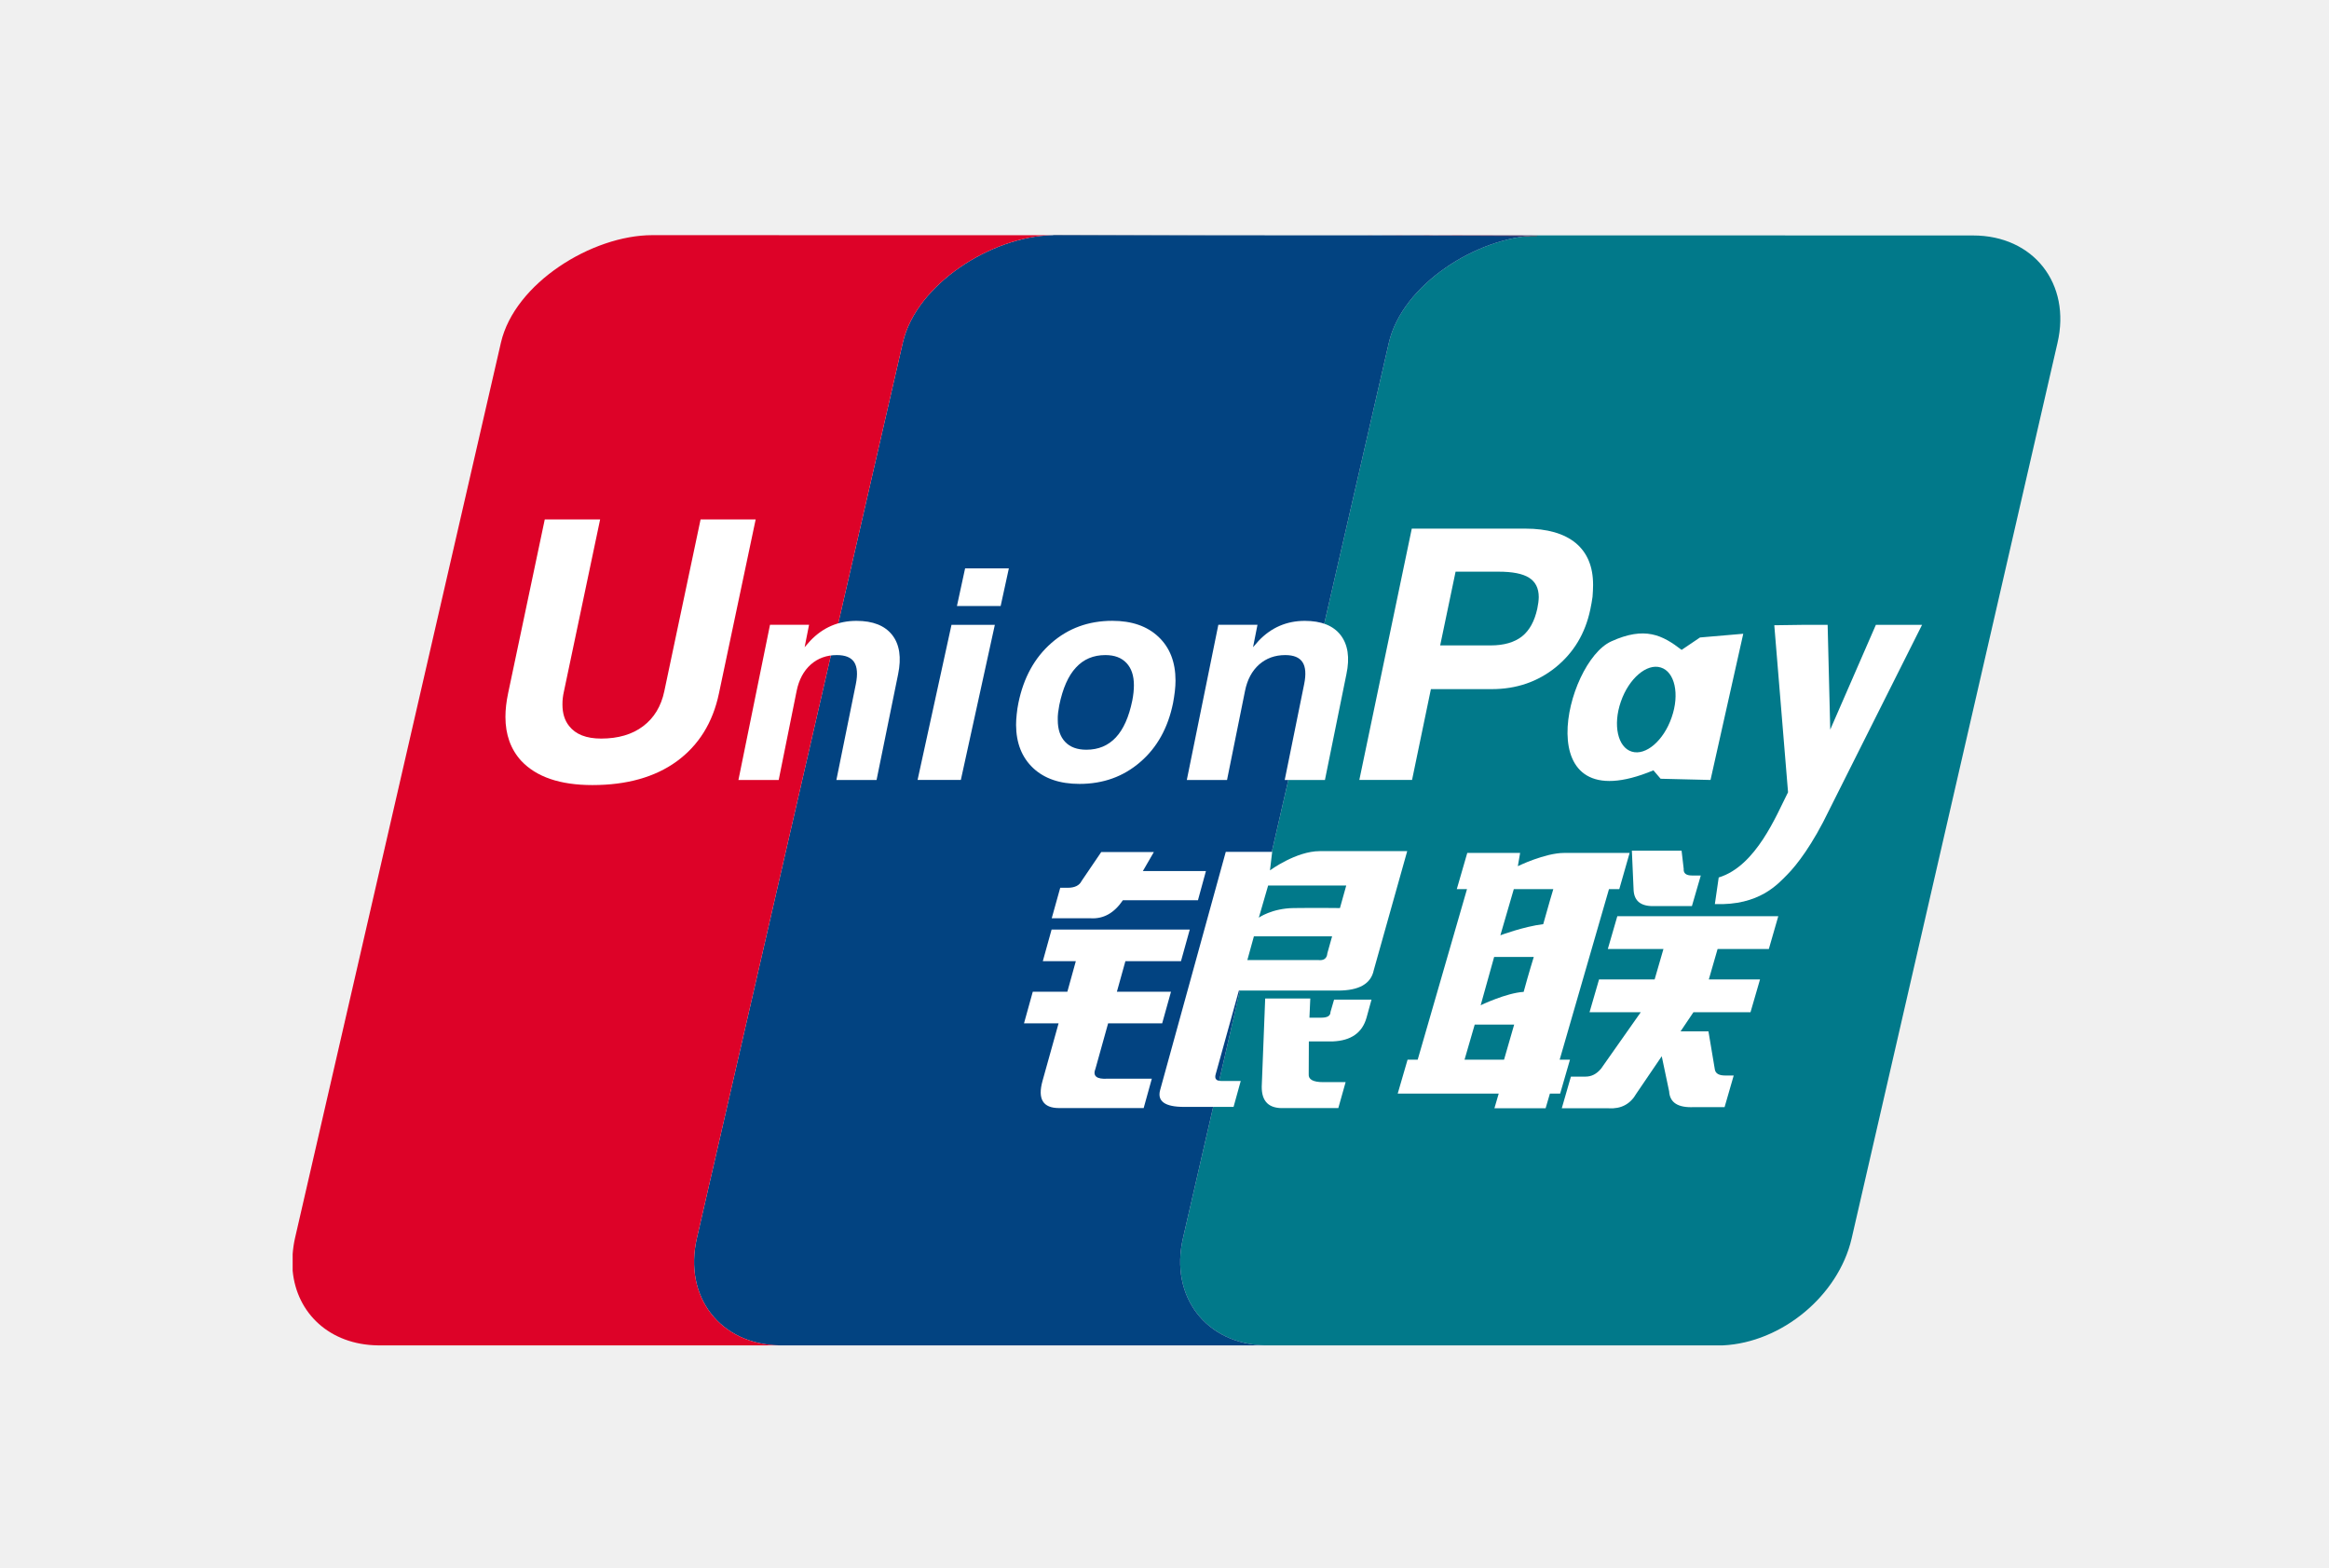
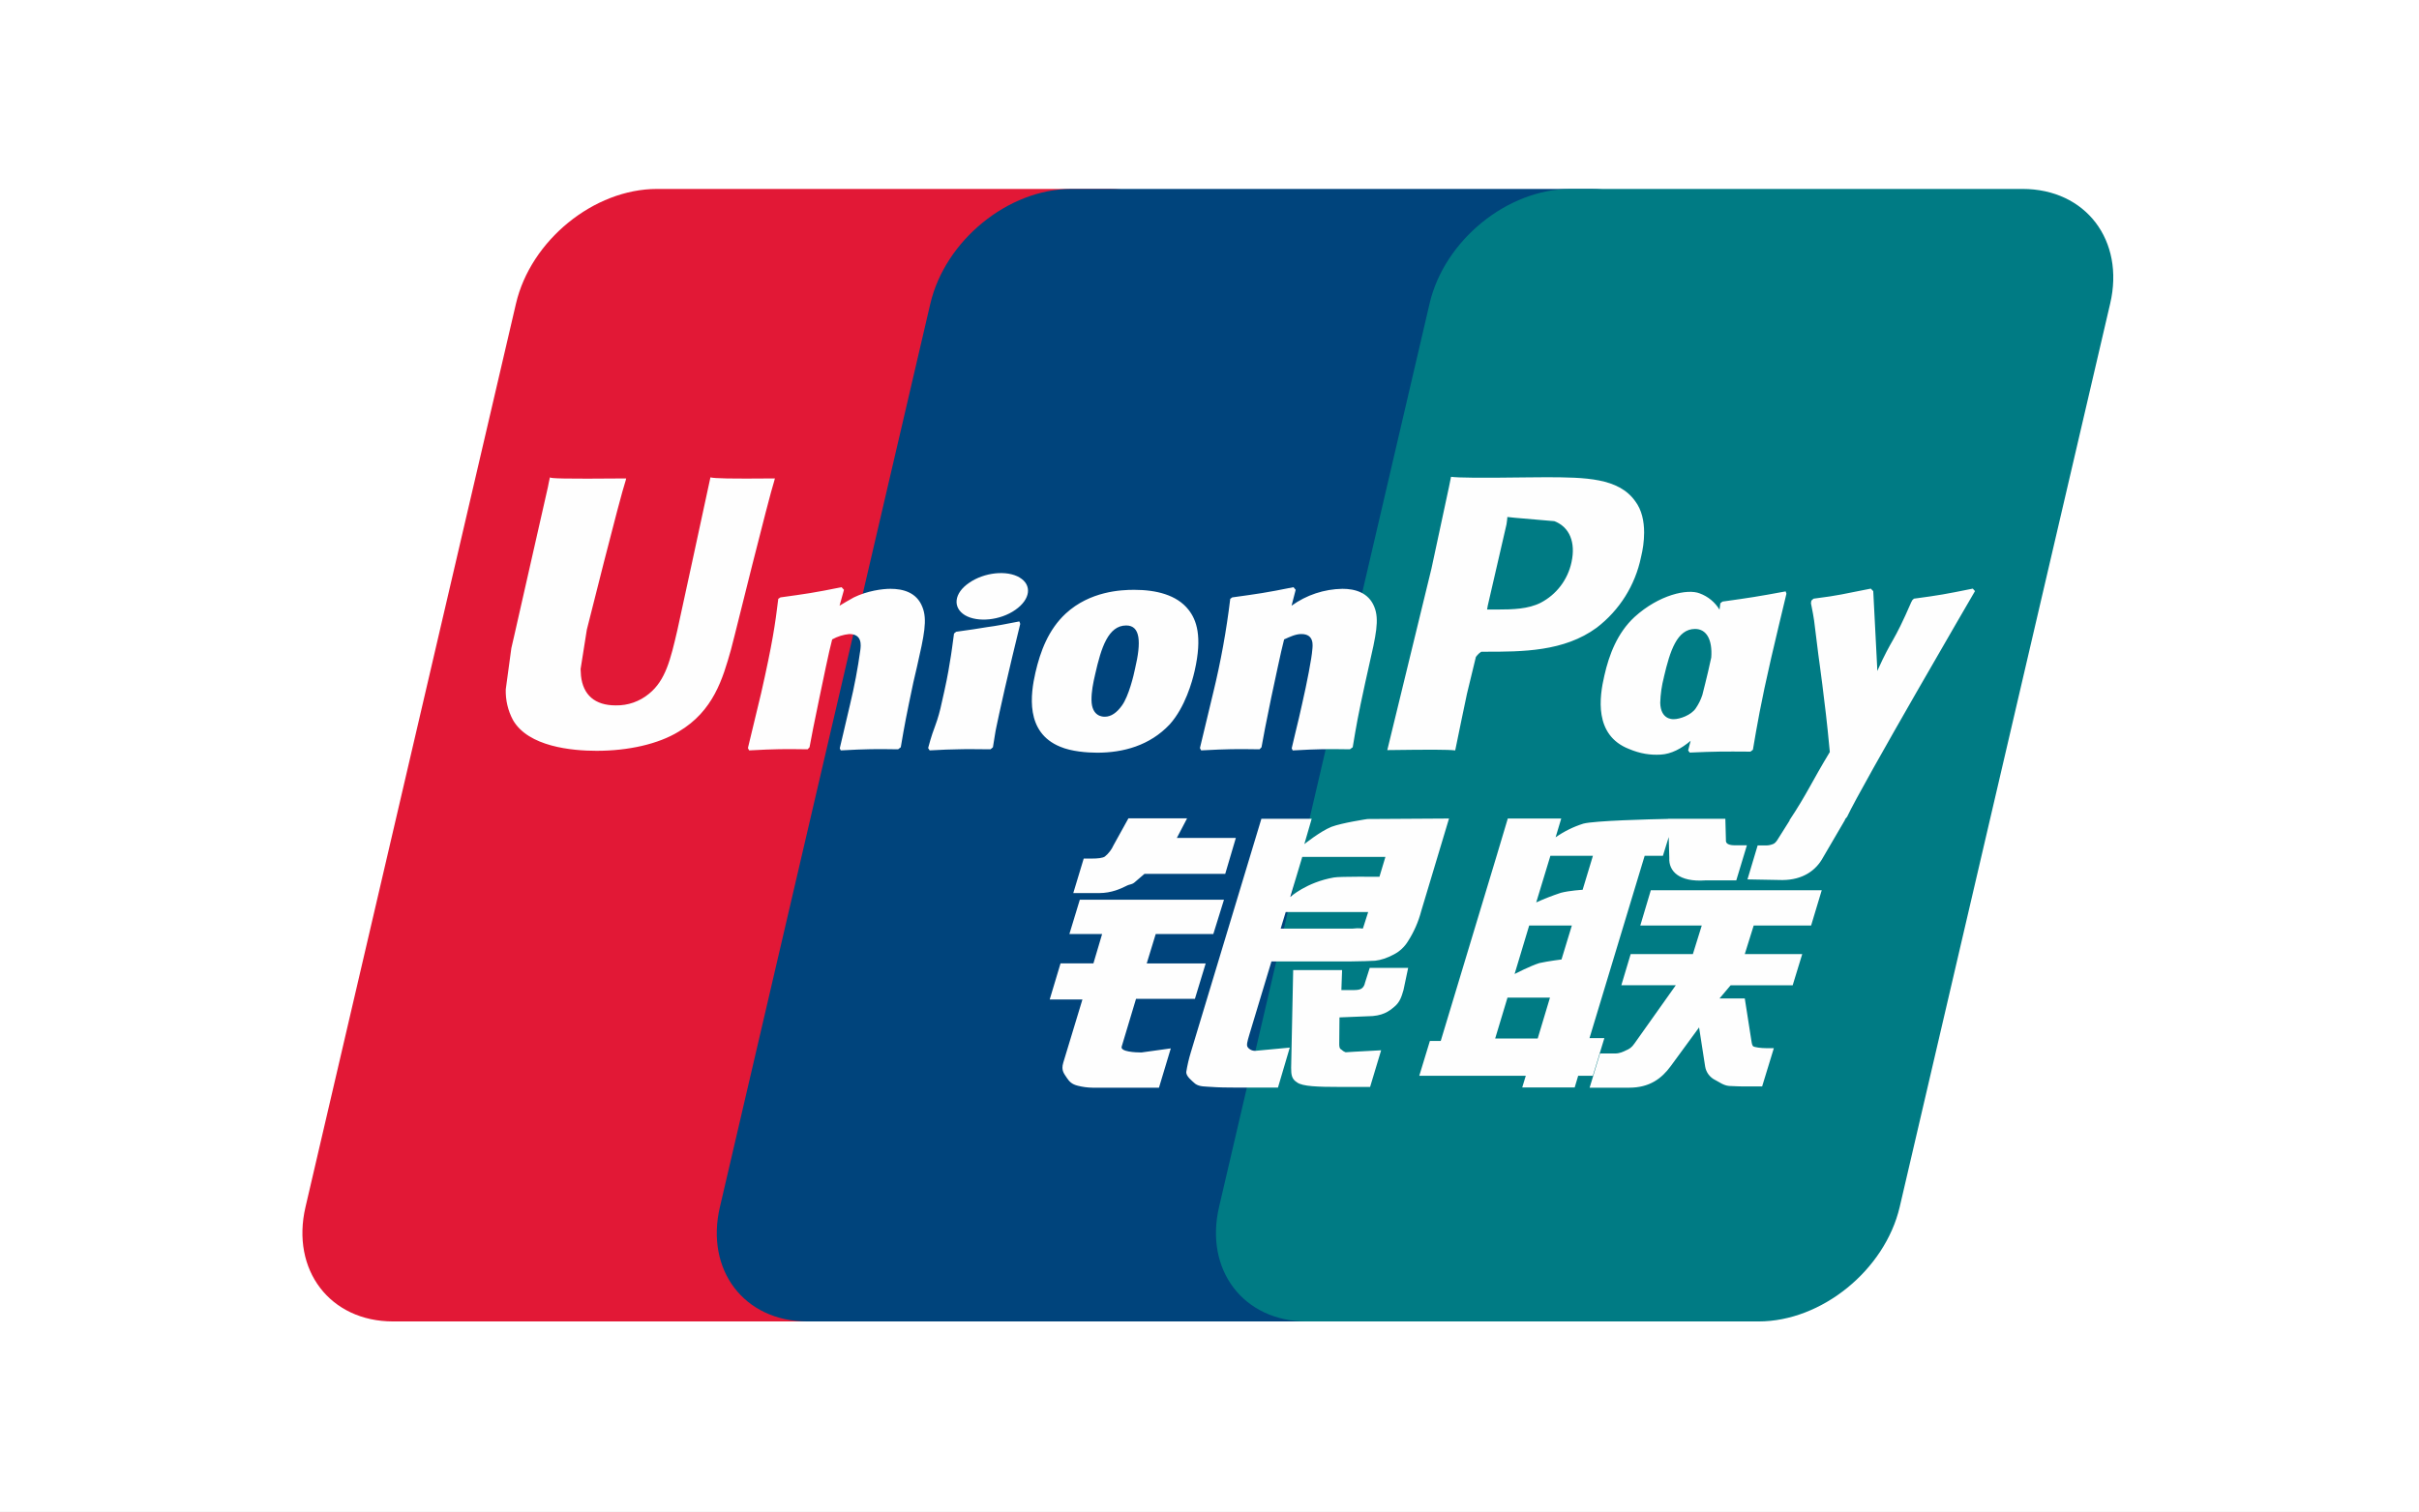
- <svg xmlns="http://www.w3.org/2000/svg" width="52" height="35" viewBox="0 0 52 35" fill="none">
-   <path fillRule="evenodd" clipRule="evenodd" d="M44.054 5.257L34.335 5.255C34.334 5.255 34.333 5.255 34.333 5.255C34.325 5.255 34.318 5.256 34.311 5.256C32.975 5.296 31.312 6.349 31.01 7.647L26.413 27.64C26.11 28.95 26.934 30.017 28.26 30.036H38.47C39.776 29.973 41.044 28.932 41.342 27.649L45.938 7.656C46.246 6.332 45.402 5.257 44.054 5.257Z" fill="#01798A" />
-   <path fillRule="evenodd" clipRule="evenodd" d="M26.413 27.64L31.01 7.647C31.313 6.349 32.975 5.296 34.311 5.256L30.446 5.254L23.484 5.252C22.145 5.279 20.46 6.339 20.158 7.647L15.56 27.64C15.256 28.95 16.081 30.017 17.406 30.036H28.26C26.934 30.017 26.11 28.95 26.413 27.64" fill="#024381" />
-   <path fillRule="evenodd" clipRule="evenodd" d="M15.56 27.64L20.158 7.647C20.461 6.339 22.145 5.279 23.484 5.252L14.565 5.25C13.219 5.25 11.492 6.322 11.185 7.647L6.587 27.64C6.559 27.762 6.543 27.881 6.534 27.999V28.369C6.624 29.325 7.366 30.02 8.433 30.036H17.406C16.081 30.016 15.256 28.95 15.56 27.64Z" fill="#DD0228" />
-   <path fillRule="evenodd" clipRule="evenodd" d="M23.672 19.82H23.84C23.995 19.82 24.1 19.769 24.149 19.668L24.587 19.023H25.762L25.517 19.447H26.925L26.747 20.098H25.071C24.878 20.383 24.64 20.517 24.355 20.501H23.482L23.672 19.82H23.672ZM23.479 20.753H26.564L26.368 21.459H25.127L24.937 22.141H26.145L25.948 22.847H24.741L24.46 23.855C24.391 24.023 24.482 24.099 24.733 24.082H25.717L25.535 24.738H23.645C23.287 24.738 23.164 24.537 23.276 24.133L23.635 22.847H22.863L23.059 22.141H23.831L24.02 21.459H23.283L23.479 20.753H23.479ZM28.404 19.018L28.355 19.431C28.355 19.431 28.937 19.002 29.466 19.002H31.419L30.672 21.66C30.61 21.964 30.344 22.115 29.875 22.115H27.661L27.143 23.982C27.113 24.082 27.155 24.133 27.267 24.133H27.702L27.542 24.712H26.435C26.01 24.712 25.833 24.587 25.903 24.334L27.368 19.018H28.404H28.404ZM30.058 19.769H28.314L28.106 20.487C28.106 20.487 28.396 20.28 28.881 20.273C29.365 20.266 29.917 20.273 29.917 20.273L30.058 19.769ZM29.426 21.433C29.555 21.45 29.627 21.4 29.636 21.282L29.742 20.904H27.996L27.85 21.433H29.426ZM28.248 22.292H29.255L29.236 22.72H29.504C29.639 22.72 29.706 22.678 29.706 22.593L29.786 22.317H30.622L30.511 22.72C30.416 23.057 30.166 23.233 29.759 23.25H29.223L29.22 23.982C29.21 24.099 29.318 24.159 29.54 24.159H30.044L29.881 24.738H28.673C28.334 24.754 28.168 24.595 28.171 24.259L28.248 22.292V22.292Z" fill="white" />
-   <path fillRule="evenodd" clipRule="evenodd" d="M16.053 15.476C15.916 16.134 15.6 16.639 15.109 16.998C14.623 17.35 13.995 17.527 13.227 17.527C12.504 17.527 11.975 17.346 11.636 16.984C11.402 16.727 11.285 16.4 11.285 16.005C11.285 15.841 11.305 15.665 11.345 15.476L12.163 11.597H13.399L12.592 15.432C12.567 15.539 12.557 15.637 12.558 15.726C12.557 15.923 12.607 16.084 12.707 16.209C12.854 16.396 13.091 16.489 13.422 16.489C13.802 16.489 14.116 16.397 14.359 16.213C14.602 16.03 14.761 15.77 14.832 15.432L15.642 11.597H16.872L16.053 15.476Z" fill="white" />
-   <path fillRule="evenodd" clipRule="evenodd" d="M21.244 13.95H22.212L21.453 17.412H20.487L21.244 13.95ZM21.548 12.689H22.525L22.342 13.529H21.366L21.548 12.689Z" fill="white" />
-   <path fillRule="evenodd" clipRule="evenodd" d="M23.069 17.149C22.816 16.911 22.688 16.59 22.686 16.183C22.686 16.113 22.691 16.034 22.7 15.947C22.709 15.859 22.721 15.774 22.738 15.695C22.853 15.132 23.097 14.686 23.474 14.356C23.85 14.026 24.304 13.86 24.835 13.86C25.27 13.86 25.614 13.979 25.867 14.219C26.12 14.459 26.246 14.783 26.246 15.196C26.246 15.266 26.241 15.348 26.231 15.436C26.22 15.525 26.207 15.61 26.191 15.695C26.079 16.248 25.835 16.69 25.458 17.013C25.082 17.339 24.629 17.501 24.102 17.501C23.665 17.501 23.321 17.384 23.069 17.149M24.914 16.463C25.084 16.281 25.206 16.006 25.281 15.639C25.292 15.581 25.302 15.521 25.308 15.462C25.314 15.403 25.317 15.348 25.317 15.298C25.317 15.085 25.262 14.919 25.151 14.802C25.04 14.683 24.883 14.625 24.68 14.625C24.412 14.625 24.194 14.717 24.023 14.903C23.85 15.088 23.728 15.369 23.651 15.742C23.64 15.8 23.632 15.857 23.624 15.913C23.617 15.97 23.616 16.024 23.617 16.073C23.617 16.285 23.672 16.448 23.783 16.564C23.893 16.68 24.05 16.738 24.255 16.738C24.525 16.738 24.743 16.646 24.914 16.463Z" fill="white" />
-   <path fillRule="evenodd" clipRule="evenodd" d="M32.526 19.85L32.76 19.042H33.94L33.889 19.338C33.889 19.338 34.492 19.042 34.926 19.042C35.361 19.042 36.385 19.042 36.385 19.042L36.154 19.85H35.924L34.823 23.658H35.053L34.834 24.415H34.605L34.509 24.743H33.366L33.462 24.415H31.207L31.427 23.658H31.653L32.754 19.85H32.526H32.526ZM33.799 19.85L33.499 20.881C33.499 20.881 34.013 20.687 34.456 20.632C34.554 20.272 34.681 19.85 34.681 19.85H33.799V19.85ZM33.36 21.364L33.059 22.443C33.059 22.443 33.628 22.168 34.019 22.144C34.132 21.727 34.245 21.364 34.245 21.364H33.36V21.364ZM33.581 23.658L33.807 22.875H32.926L32.699 23.658H33.581ZM36.435 18.992H37.545L37.592 19.395C37.584 19.497 37.646 19.546 37.778 19.546H37.974L37.776 20.228H36.96C36.649 20.244 36.489 20.127 36.474 19.874L36.435 18.992ZM36.11 20.455H39.704L39.493 21.187H38.349L38.153 21.867H39.296L39.084 22.598H37.81L37.522 23.026H38.145L38.289 23.884C38.307 23.969 38.384 24.011 38.515 24.011H38.709L38.505 24.717H37.82C37.465 24.734 37.282 24.617 37.267 24.365L37.102 23.581L36.535 24.415C36.401 24.65 36.194 24.76 35.917 24.743H34.87L35.074 24.036H35.4C35.535 24.036 35.646 23.978 35.746 23.86L36.634 22.598H35.49L35.702 21.867H36.943L37.14 21.187H35.898L36.11 20.455Z" fill="white" />
-   <path fillRule="evenodd" clipRule="evenodd" d="M17.192 13.949H18.064L17.965 14.449L18.09 14.307C18.373 14.009 18.717 13.861 19.122 13.861C19.49 13.861 19.755 13.966 19.921 14.177C20.085 14.388 20.129 14.68 20.052 15.054L19.571 17.414H18.674L19.108 15.275C19.153 15.054 19.14 14.89 19.072 14.784C19.003 14.677 18.873 14.625 18.685 14.625C18.454 14.625 18.26 14.696 18.102 14.836C17.943 14.978 17.838 15.174 17.787 15.424L17.386 17.414H16.487L17.192 13.949Z" fill="white" />
-   <path fillRule="evenodd" clipRule="evenodd" d="M27.202 13.949H28.076L27.977 14.449L28.101 14.307C28.384 14.009 28.729 13.861 29.133 13.861C29.5 13.861 29.766 13.966 29.931 14.177C30.094 14.388 30.141 14.68 30.061 15.054L29.582 17.414H28.684L29.118 15.275C29.163 15.054 29.151 14.89 29.082 14.784C29.012 14.677 28.884 14.625 28.696 14.625C28.465 14.625 28.272 14.696 28.112 14.836C27.953 14.978 27.848 15.174 27.798 15.424L27.396 17.414H26.498L27.202 13.949" fill="white" />
-   <path fillRule="evenodd" clipRule="evenodd" d="M31.521 11.802H34.058C34.545 11.802 34.922 11.91 35.182 12.124C35.44 12.34 35.569 12.65 35.569 13.053V13.066C35.569 13.142 35.564 13.229 35.557 13.323C35.544 13.416 35.528 13.509 35.507 13.607C35.395 14.142 35.136 14.571 34.735 14.897C34.333 15.221 33.857 15.385 33.308 15.385H31.948L31.527 17.413H30.35L31.521 11.802M32.155 14.409H33.283C33.578 14.409 33.811 14.341 33.981 14.209C34.15 14.074 34.261 13.87 34.323 13.591C34.333 13.54 34.339 13.494 34.347 13.451C34.351 13.411 34.356 13.37 34.356 13.332C34.356 13.133 34.284 12.989 34.14 12.898C33.996 12.807 33.77 12.763 33.457 12.763H32.499L32.155 14.409" fill="white" />
-   <path fillRule="evenodd" clipRule="evenodd" d="M40.841 18.083C40.468 18.861 40.114 19.315 39.905 19.526C39.696 19.735 39.283 20.221 38.288 20.184L38.374 19.59C39.211 19.336 39.664 18.193 39.922 17.687L39.615 13.959L40.262 13.95H40.806L40.864 16.289L41.883 13.95H42.914L40.841 18.083Z" fill="white" />
-   <path fillRule="evenodd" clipRule="evenodd" d="M37.956 14.232L37.546 14.509C37.118 14.18 36.727 13.976 35.973 14.32C34.945 14.788 34.087 18.381 36.916 17.198L37.077 17.386L38.191 17.413L38.922 14.149L37.956 14.232M37.323 16.017C37.145 16.535 36.745 16.878 36.432 16.78C36.12 16.685 36.008 16.185 36.189 15.665C36.368 15.146 36.77 14.804 37.08 14.902C37.393 14.997 37.506 15.497 37.323 16.017Z" fill="white" />
-   <path fillRule="evenodd" clipRule="evenodd" d="M34.333 5.261L30.446 5.253L34.311 5.27C34.318 5.27 34.325 5.261 34.333 5.261" fill="#E02F41" />
-   <path fillRule="evenodd" clipRule="evenodd" d="M30.447 5.274L23.538 5.25C23.52 5.25 23.502 5.258 23.484 5.265L30.447 5.274" fill="#2E4F7D" />
+ <svg xmlns="http://www.w3.org/2000/svg" width="64" height="40" viewBox="0 0 64 40" fill="none">
+   <rect width="64" height="40" fill="white" />
+   <g clip-path="url(#clip0_17_2784)">
+     <path d="M17.383 5H29.341C31.01 5 32.049 6.361 31.659 8.036L26.094 31.94C25.7 33.609 24.031 34.97 22.359 34.97H10.4C8.731 34.97 7.693 33.609 8.083 31.94L13.651 8.036C14.041 6.361 15.712 5 17.383 5Z" fill="#E21836" />
+     <path d="M28.346 5H42.099C43.767 5 43.014 6.361 42.624 8.036L37.055 31.94C36.665 33.609 36.787 34.97 35.114 34.97H21.361C19.689 34.97 18.654 33.609 19.047 31.94L24.614 8.036C25.006 6.361 26.675 5 28.344 5" fill="#00447C" />
+     <path d="M41.553 5H53.512C55.182 5 56.221 6.361 55.829 8.036L50.261 31.94C49.869 33.609 48.198 34.97 46.526 34.97H34.572C32.9 34.97 31.863 33.609 32.253 31.94L37.822 8.036C38.21 6.361 39.881 5 41.553 5Z" fill="#007B84" />
+     <path d="M20.506 12.661C19.276 12.672 18.913 12.661 18.796 12.633C18.753 12.845 17.922 16.674 17.921 16.676C17.741 17.45 17.611 18.003 17.171 18.359C16.923 18.565 16.609 18.674 16.288 18.667C15.744 18.667 15.425 18.395 15.371 17.881L15.361 17.705L15.526 16.663C15.526 16.663 16.398 13.175 16.554 12.714L16.567 12.661C14.872 12.676 14.57 12.661 14.549 12.633C14.538 12.671 14.497 12.886 14.497 12.886L13.606 16.818L13.529 17.152L13.381 18.243C13.373 18.525 13.438 18.804 13.571 19.053C13.976 19.762 15.133 19.869 15.785 19.869C16.629 19.869 17.418 19.689 17.953 19.363C18.879 18.815 19.122 17.958 19.338 17.197L19.438 16.807C19.438 16.807 20.336 13.184 20.488 12.714C20.49 12.695 20.496 12.678 20.504 12.661H20.506ZM23.559 15.582C23.343 15.582 22.948 15.635 22.591 15.809C22.464 15.877 22.342 15.952 22.212 16.029L22.329 15.609L22.265 15.539C21.513 15.691 21.344 15.712 20.649 15.809L20.591 15.847C20.51 16.518 20.437 17.021 20.139 18.337C20.024 18.823 19.906 19.312 19.788 19.796L19.82 19.858C20.532 19.82 20.748 19.82 21.367 19.829L21.418 19.775C21.496 19.372 21.508 19.278 21.68 18.462C21.762 18.074 21.933 17.225 22.017 16.921C22.157 16.843 22.312 16.794 22.471 16.779C22.818 16.779 22.777 17.082 22.762 17.203C22.696 17.684 22.605 18.162 22.492 18.635L22.406 19.001C22.346 19.273 22.278 19.535 22.218 19.803L22.244 19.858C22.948 19.82 23.161 19.82 23.761 19.829L23.832 19.775C23.939 19.147 23.971 18.978 24.164 18.061L24.262 17.639C24.449 16.814 24.543 16.398 24.401 16.057C24.251 15.676 23.891 15.582 23.557 15.582H23.559ZM26.969 16.445C26.594 16.518 26.356 16.565 26.12 16.595C25.886 16.634 25.657 16.67 25.295 16.719L25.267 16.745L25.241 16.764C25.203 17.034 25.177 17.266 25.128 17.54C25.085 17.821 25.021 18.142 24.914 18.603C24.872 18.807 24.816 19.008 24.744 19.203C24.699 19.329 24.648 19.449 24.556 19.796L24.577 19.828L24.596 19.858C24.933 19.841 25.154 19.829 25.379 19.828C25.606 19.82 25.841 19.828 26.204 19.829L26.236 19.805L26.27 19.775C26.323 19.462 26.33 19.378 26.364 19.226C26.394 19.062 26.45 18.836 26.583 18.23C26.647 17.945 26.718 17.662 26.784 17.371L26.992 16.512L26.983 16.479L26.969 16.447V16.445ZM26.977 15.283C26.637 15.082 26.041 15.146 25.642 15.423C25.241 15.693 25.196 16.079 25.533 16.282C25.867 16.477 26.465 16.419 26.863 16.139C27.262 15.862 27.312 15.481 26.975 15.283H26.977ZM29.028 19.919C29.714 19.919 30.419 19.732 30.948 19.169C31.355 18.714 31.543 18.037 31.606 17.758C31.818 16.833 31.653 16.402 31.447 16.139C31.134 15.738 30.581 15.609 30.007 15.609C29.662 15.609 28.841 15.644 28.198 16.235C27.736 16.663 27.523 17.242 27.395 17.797C27.266 18.363 27.117 19.383 28.053 19.762C28.344 19.886 28.76 19.919 29.028 19.919ZM28.976 17.84C29.133 17.141 29.321 16.552 29.797 16.552C30.172 16.552 30.198 16.989 30.031 17.692C30.001 17.848 29.864 18.427 29.681 18.674C29.551 18.856 29.399 18.967 29.231 18.967C29.18 18.967 28.882 18.967 28.878 18.524C28.876 18.305 28.919 18.082 28.976 17.84ZM33.324 19.829L33.376 19.775C33.451 19.372 33.464 19.278 33.633 18.462C33.718 18.074 33.892 17.225 33.974 16.921C34.13 16.85 34.28 16.779 34.43 16.779C34.775 16.779 34.732 17.082 34.719 17.203C34.706 17.405 34.58 18.065 34.449 18.635L34.366 19.001C34.303 19.273 34.235 19.535 34.175 19.803L34.201 19.859C34.906 19.82 35.112 19.82 35.714 19.829L35.789 19.775C35.894 19.145 35.922 18.978 36.121 18.061L36.215 17.639C36.403 16.814 36.5 16.398 36.359 16.057C36.206 15.676 35.842 15.582 35.516 15.582C35.032 15.59 34.563 15.746 34.171 16.029L34.28 15.609L34.222 15.539C33.468 15.691 33.297 15.712 32.602 15.809L32.549 15.847C32.448 16.685 32.297 17.517 32.097 18.337C31.983 18.823 31.865 19.312 31.747 19.796L31.779 19.858C32.491 19.82 32.705 19.82 33.324 19.829ZM38.501 19.858C38.546 19.642 38.808 18.358 38.812 18.358C38.812 18.358 39.037 17.42 39.048 17.384C39.048 17.384 39.119 17.287 39.191 17.247H39.294C40.273 17.247 41.379 17.247 42.245 16.61C42.848 16.149 43.264 15.486 43.417 14.742C43.464 14.551 43.499 14.322 43.499 14.094C43.499 13.794 43.438 13.494 43.263 13.263C42.822 12.644 41.943 12.633 40.927 12.629L40.426 12.633C39.125 12.65 38.604 12.644 38.39 12.618L38.337 12.881L37.873 15.044L36.704 19.85C37.841 19.835 38.306 19.835 38.501 19.858ZM39.363 16.023L39.858 13.876L39.873 13.766L39.881 13.681L40.078 13.702L41.124 13.792C41.527 13.947 41.692 14.351 41.578 14.876C41.53 15.104 41.431 15.32 41.29 15.506C41.149 15.692 40.968 15.844 40.76 15.952C40.432 16.117 40.029 16.13 39.612 16.13H39.344L39.363 16.023ZM42.447 17.879C42.316 18.438 42.166 19.456 43.098 19.82C43.396 19.946 43.663 19.985 43.932 19.97C44.219 19.955 44.484 19.811 44.729 19.604L44.664 19.859L44.705 19.916C45.376 19.886 45.584 19.886 46.312 19.891L46.377 19.841C46.483 19.218 46.584 18.613 46.859 17.418C46.992 16.846 47.127 16.282 47.264 15.712L47.244 15.65C46.494 15.789 46.293 15.819 45.571 15.92L45.515 15.965L45.494 16.134C45.373 15.935 45.188 15.783 44.969 15.703C44.647 15.575 43.893 15.738 43.244 16.329C42.791 16.749 42.571 17.326 42.447 17.879ZM44.023 17.913C44.184 17.227 44.369 16.644 44.847 16.644C45.148 16.644 45.309 16.925 45.275 17.399C45.251 17.517 45.222 17.643 45.189 17.784C45.142 17.99 45.089 18.191 45.039 18.393C44.997 18.52 44.938 18.639 44.862 18.749C44.739 18.926 44.446 19.032 44.279 19.032C44.231 19.032 43.936 19.032 43.925 18.598C43.932 18.366 43.965 18.137 44.024 17.913H44.023ZM52.254 15.644L52.194 15.577C51.451 15.727 51.318 15.751 50.636 15.843L50.585 15.894L50.578 15.926L50.576 15.914C50.068 17.086 50.083 16.833 49.668 17.756L49.664 17.643L49.561 15.644L49.496 15.577C48.718 15.727 48.699 15.751 47.981 15.843L47.924 15.894C47.917 15.918 47.917 15.944 47.913 15.973L47.917 15.984C48.007 16.441 47.986 16.34 48.076 17.064C48.117 17.42 48.174 17.776 48.215 18.127C48.286 18.714 48.328 19.004 48.412 19.901C47.928 20.699 47.812 21.003 47.345 21.706L47.349 21.712L47.021 22.233C46.983 22.288 46.949 22.325 46.901 22.34C46.832 22.367 46.758 22.378 46.685 22.372H46.503L46.233 23.272L47.161 23.289C47.705 23.285 48.05 23.03 48.234 22.689L48.819 21.688H48.809L48.869 21.616C49.263 20.773 52.252 15.644 52.252 15.644H52.254ZM42.447 27.472H42.054L43.513 22.648H43.996L44.15 22.151L44.165 22.704C44.146 23.045 44.414 23.349 45.121 23.298H45.937L46.218 22.37H45.911C45.734 22.37 45.652 22.325 45.663 22.229L45.648 21.667H44.137V21.671C43.648 21.68 42.187 21.718 41.892 21.796C41.63 21.878 41.382 22 41.157 22.158L41.306 21.661H39.892L39.597 22.648L38.118 27.547H37.831L37.55 28.469H40.368L40.274 28.777H41.662L41.754 28.469H42.142L42.447 27.472ZM41.292 23.628C41.072 23.701 40.855 23.785 40.644 23.881L41.019 22.648H42.144L41.872 23.547C41.872 23.547 41.525 23.566 41.291 23.628H41.292ZM41.313 25.391C41.313 25.391 40.961 25.434 40.728 25.486C40.499 25.556 40.072 25.775 40.072 25.775L40.458 24.492H41.587L41.313 25.391ZM40.683 27.483H39.558L39.884 26.401H41.008L40.683 27.483ZM43.398 24.492H45.024L44.789 25.248H43.143L42.896 26.073H44.337L43.246 27.611C43.171 27.723 43.102 27.762 43.025 27.794C42.95 27.832 42.849 27.879 42.733 27.879H42.333L42.057 28.784H43.104C43.648 28.784 43.966 28.537 44.204 28.212L44.953 27.189L45.114 28.227C45.127 28.304 45.158 28.375 45.205 28.437C45.252 28.499 45.312 28.548 45.382 28.582C45.487 28.634 45.594 28.724 45.748 28.738C45.911 28.745 46.029 28.751 46.108 28.751H46.621L46.931 27.738H46.728C46.612 27.738 46.409 27.718 46.377 27.682C46.344 27.637 46.344 27.569 46.325 27.464L46.162 26.422H45.494L45.787 26.075H47.429L47.682 25.248H46.162L46.398 24.492H47.917L48.198 23.559H43.676L43.398 24.492ZM29.677 27.695L30.056 26.433H31.614L31.899 25.496H30.339L30.577 24.718H32.101L32.383 23.81H28.569L28.293 24.718H29.159L28.929 25.494H28.059L27.772 26.45H28.638L28.132 28.119C28.064 28.338 28.164 28.422 28.227 28.526C28.293 28.625 28.359 28.692 28.507 28.73C28.637 28.764 28.771 28.782 28.906 28.784H30.663L30.976 27.744L30.198 27.852C30.048 27.852 29.63 27.834 29.677 27.695ZM29.855 21.656L29.461 22.368C29.409 22.485 29.33 22.587 29.231 22.668C29.171 22.706 29.051 22.721 28.878 22.721H28.672L28.396 23.634H29.081C29.411 23.634 29.662 23.512 29.784 23.452C29.913 23.383 29.947 23.422 30.046 23.326L30.279 23.126H32.416L32.697 22.175H31.136L31.407 21.656H29.855ZM33.011 27.712C32.973 27.661 32.999 27.567 33.056 27.374L33.639 25.443H35.718C36.02 25.438 36.239 25.434 36.382 25.424C36.534 25.407 36.701 25.353 36.881 25.256C37.03 25.178 37.155 25.062 37.244 24.92C37.406 24.67 37.527 24.396 37.602 24.108L38.337 21.661L36.181 21.674C36.181 21.674 35.517 21.772 35.225 21.881C34.929 22.001 34.509 22.338 34.509 22.338L34.704 21.667H33.373L31.505 27.851C31.453 28.021 31.413 28.194 31.385 28.37C31.381 28.483 31.527 28.595 31.621 28.679C31.734 28.764 31.899 28.751 32.056 28.764C32.225 28.777 32.459 28.782 32.788 28.782H33.811L34.124 27.723L33.208 27.809C33.11 27.809 33.039 27.757 33.011 27.712ZM34.016 24.136H36.198L36.059 24.571C36.041 24.581 35.994 24.549 35.773 24.575H33.883L34.016 24.136ZM34.454 22.677H36.654L36.496 23.203C36.496 23.203 35.459 23.191 35.292 23.221C34.561 23.349 34.136 23.739 34.136 23.739L34.454 22.677ZM36.11 26.028C36.091 26.092 36.063 26.133 36.022 26.161C35.979 26.191 35.906 26.201 35.799 26.201H35.489L35.508 25.672H34.214L34.16 28.259C34.16 28.447 34.177 28.556 34.314 28.642C34.451 28.751 34.871 28.764 35.439 28.764H36.249L36.541 27.794L35.836 27.832L35.602 27.847C35.57 27.834 35.538 27.821 35.504 27.787C35.474 27.757 35.426 27.776 35.433 27.588L35.439 26.924L36.179 26.894C36.579 26.894 36.749 26.763 36.894 26.639C37.034 26.521 37.079 26.384 37.132 26.201L37.256 25.614H36.239L36.108 26.026L36.11 26.028Z" fill="#FEFEFE" />
+   </g>
+   <defs>
+     <clipPath id="clip0_17_2784">
+       <rect width="48" height="30" fill="white" transform="translate(8 5)" />
+     </clipPath>
+   </defs>
</svg>
